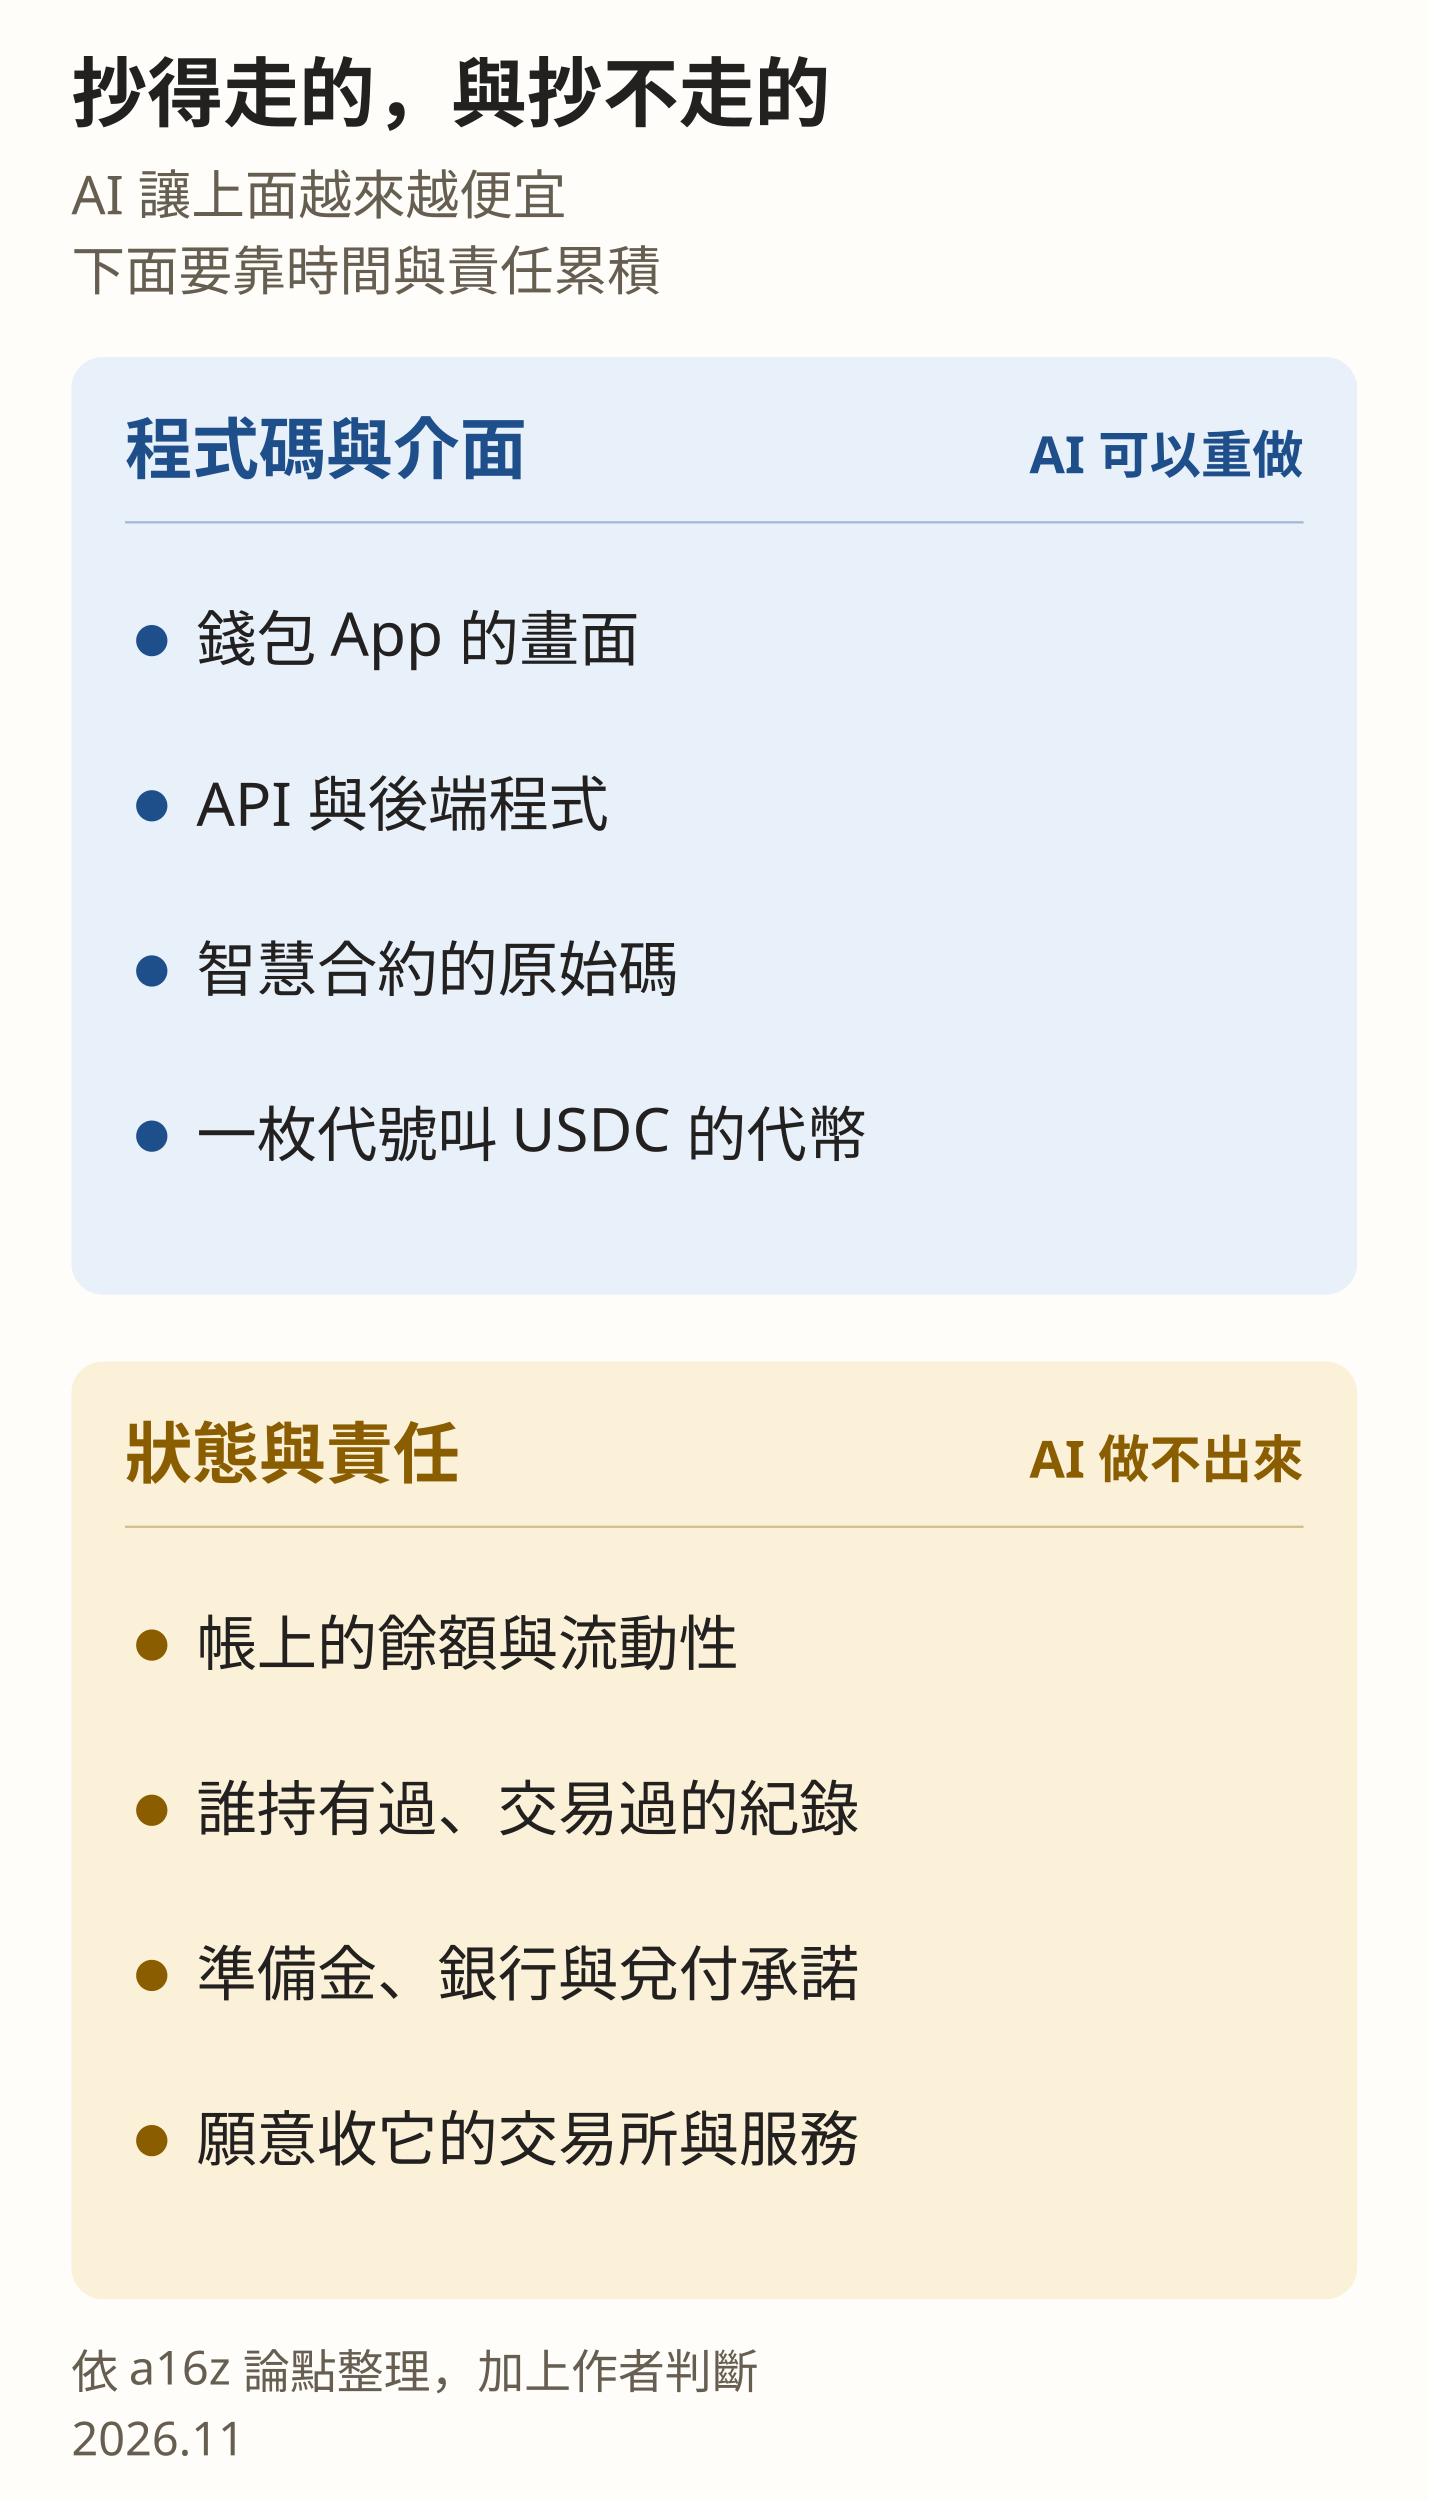
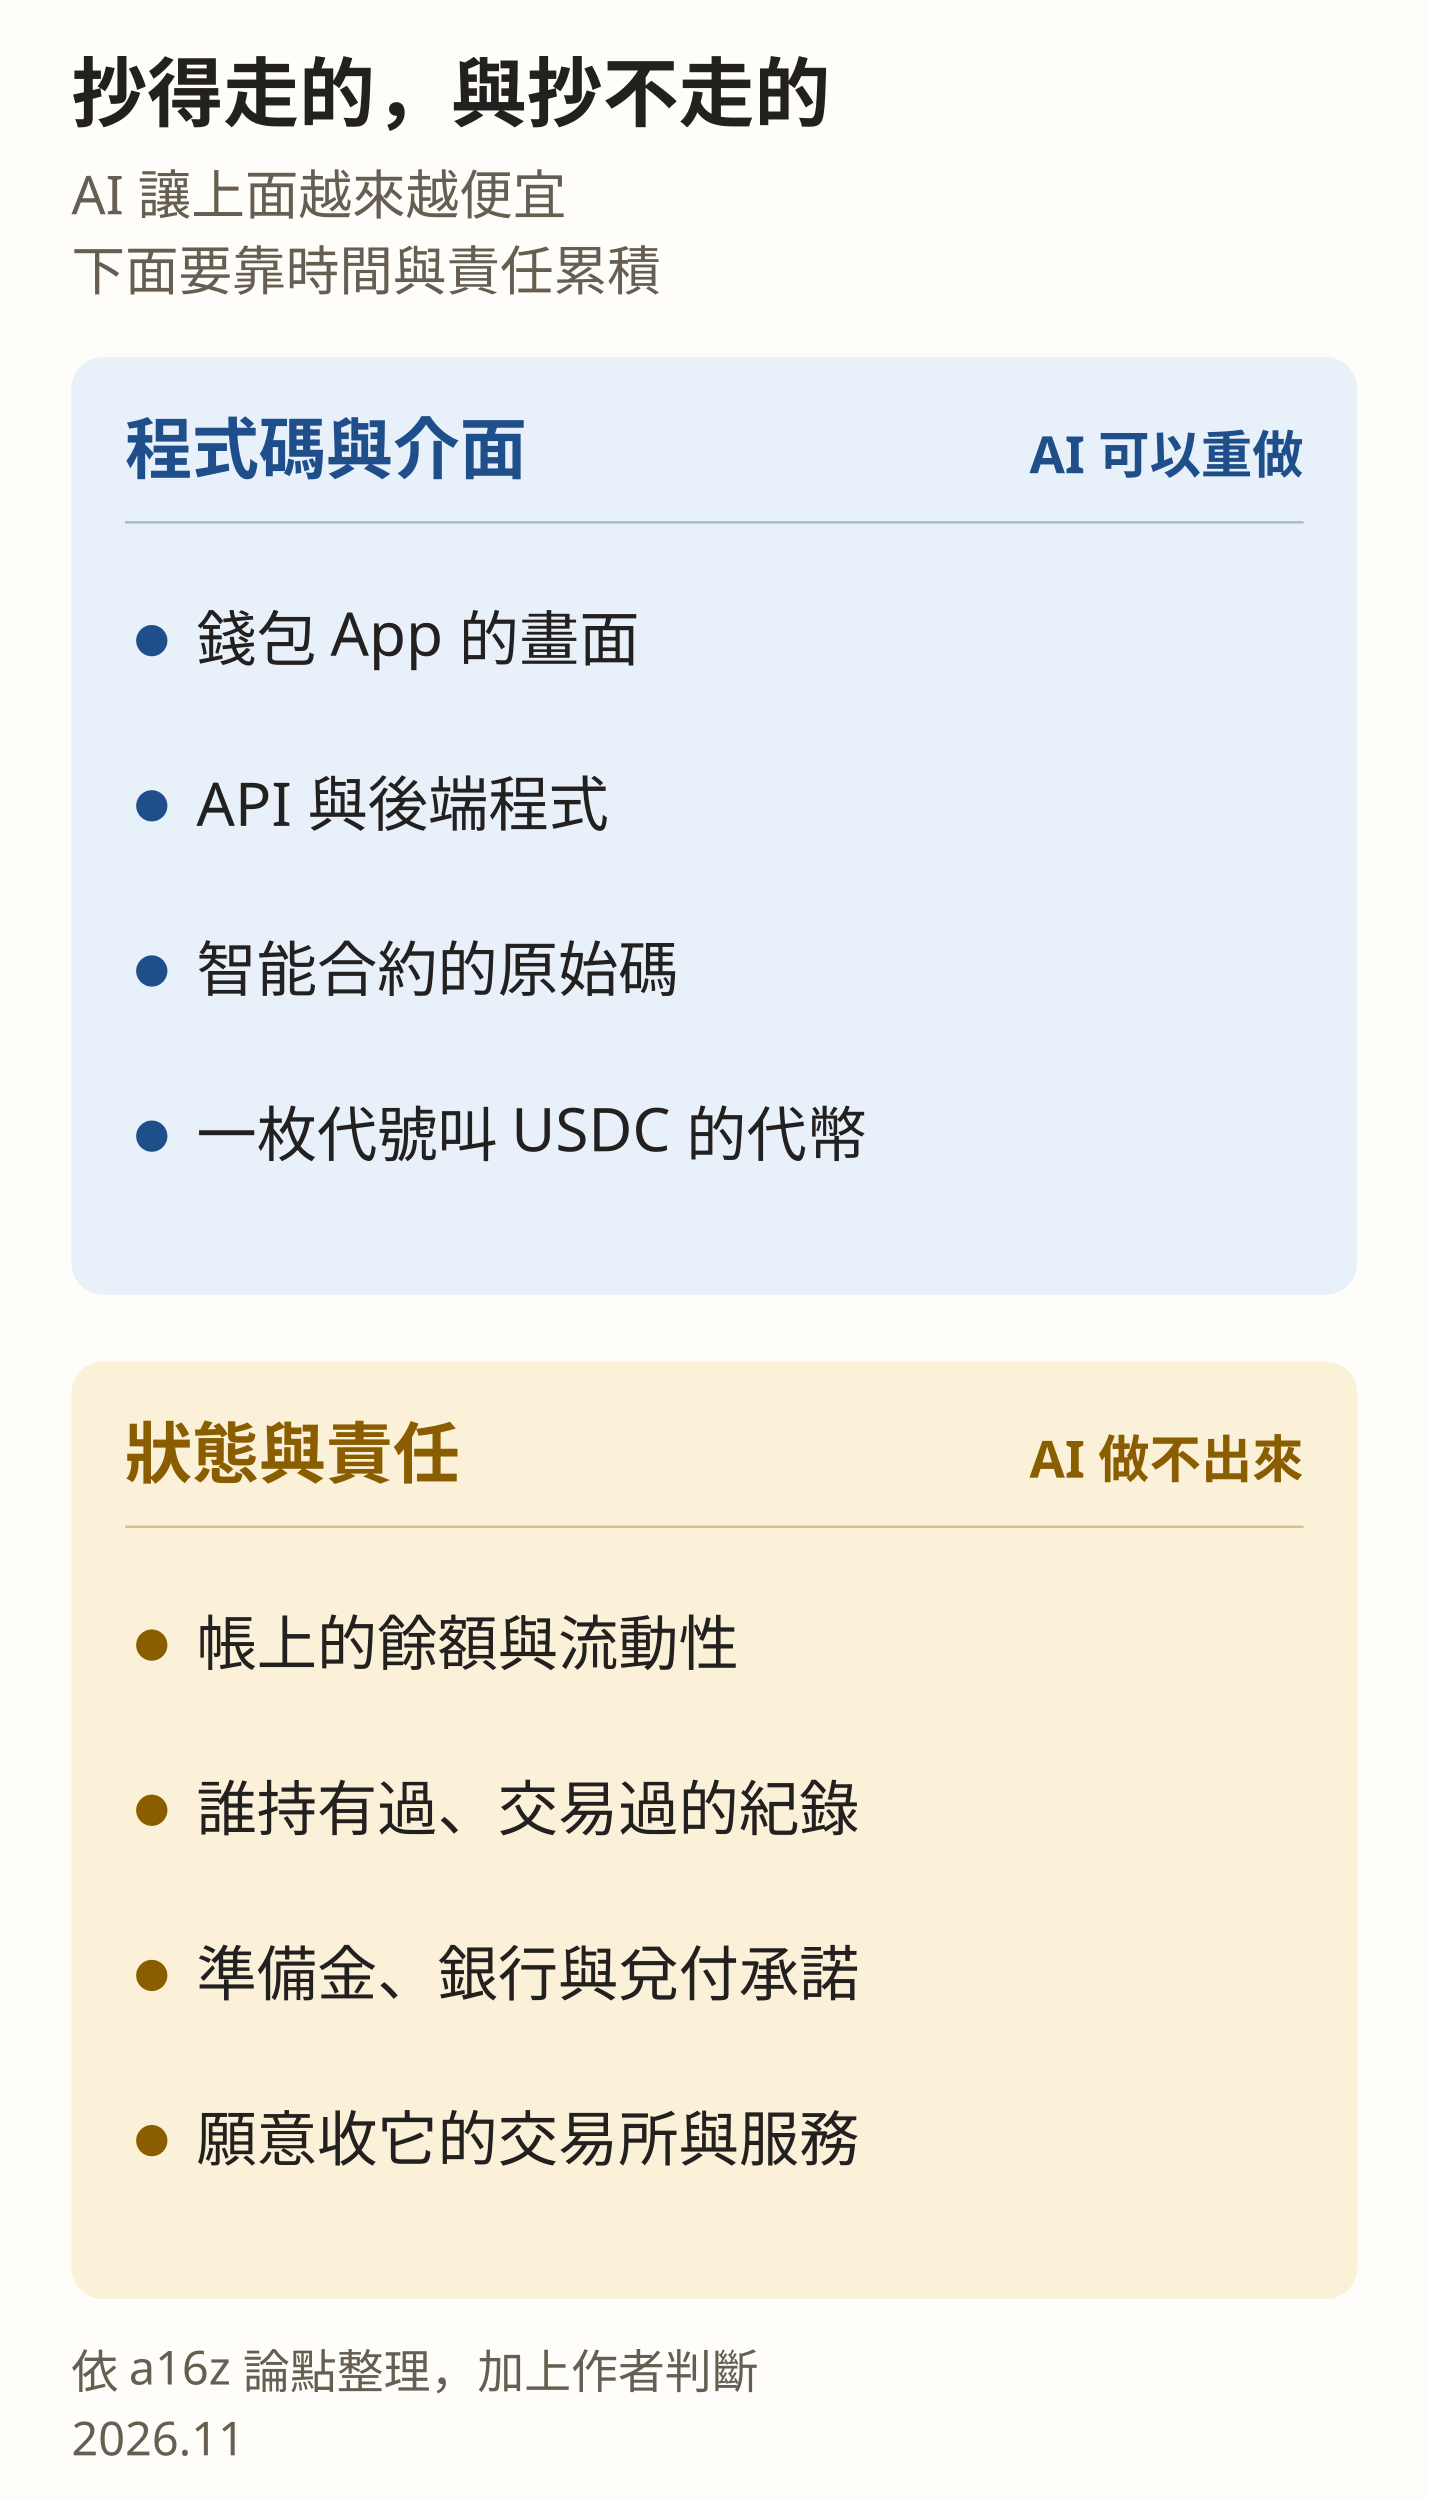
<svg xmlns="http://www.w3.org/2000/svg" width="640" height="1120" viewBox="0 0 640 1120" role="img" aria-labelledby="title desc">
  <rect width="640" height="1120" fill="#fffdf9" />
  <g font-family="Noto Sans TC, Microsoft JhengHei, sans-serif" fill="#232020">
    <text x="32" y="54" font-size="34" fill="#232020" font-weight="700">抄得走的，與抄不走的</text>
    <text x="32" y="96" font-size="24" fill="#665e51" font-weight="400">AI 讓上面越來越便宜</text>
    <text x="32" y="130" font-size="24" fill="#665e51" font-weight="400">下面要靠時間與責任累積</text>
    <rect x="32" y="160" width="576" height="420" rx="14" fill="#e8f0fa" />
    <text x="56" y="212" font-size="30" fill="#1f4f8a" font-weight="700">程式碼與介面</text>
    <text x="584" y="212" font-size="23" fill="#1f4f8a" font-weight="700" text-anchor="end">AI 可以重做</text>
    <path d="M56 234H584" stroke="#1f4f8a" stroke-opacity="0.35" />
    <circle cx="68" cy="287" r="7" fill="#1f4f8a" />
    <text x="88" y="296" font-size="27" fill="#232020" font-weight="400">錢包 App 的畫面</text>
    <circle cx="68" cy="361" r="7" fill="#1f4f8a" />
    <text x="88" y="370" font-size="27" fill="#232020" font-weight="400">API 與後端程式</text>
    <circle cx="68" cy="435" r="7" fill="#1f4f8a" />
-     <text x="88" y="444" font-size="27" fill="#232020" font-weight="400">智慧合約的原始碼</text>
+     <text x="88" y="444" font-size="27" fill="#232020" font-weight="400">智能合約的原始碼</text>
    <circle cx="68" cy="509" r="7" fill="#1f4f8a" />
    <text x="88" y="518" font-size="27" fill="#232020" font-weight="400">一枚代號叫 USDC 的代幣</text>
    <rect x="32" y="610" width="576" height="420" rx="14" fill="#fbf1d9" />
    <text x="56" y="662" font-size="30" fill="#8a5d00" font-weight="700">狀態與責任</text>
    <text x="584" y="662" font-size="23" fill="#8a5d00" font-weight="700" text-anchor="end">AI 做不出來</text>
    <path d="M56 684H584" stroke="#8a5d00" stroke-opacity="0.35" />
    <circle cx="68" cy="737" r="7" fill="#8a5d00" />
    <text x="88" y="746" font-size="27" fill="#232020" font-weight="400">帳上的餘額與流動性</text>
    <circle cx="68" cy="811" r="7" fill="#8a5d00" />
    <text x="88" y="820" font-size="27" fill="#232020" font-weight="400">誰持有過、交易過的紀錄</text>
    <circle cx="68" cy="885" r="7" fill="#8a5d00" />
    <text x="88" y="894" font-size="27" fill="#232020" font-weight="400">準備金、銀行與兌付承諾</text>
    <circle cx="68" cy="959" r="7" fill="#8a5d00" />
    <text x="88" y="968" font-size="27" fill="#232020" font-weight="400">願意收它的交易所與服務</text>
    <text x="32" y="1070" font-size="21" fill="#665e51" font-weight="400">依 a16z 論點整理，加上作者判斷</text>
    <text x="32" y="1100" font-size="21" fill="#665e51" font-weight="400">2026.11</text>
  </g>
</svg>
